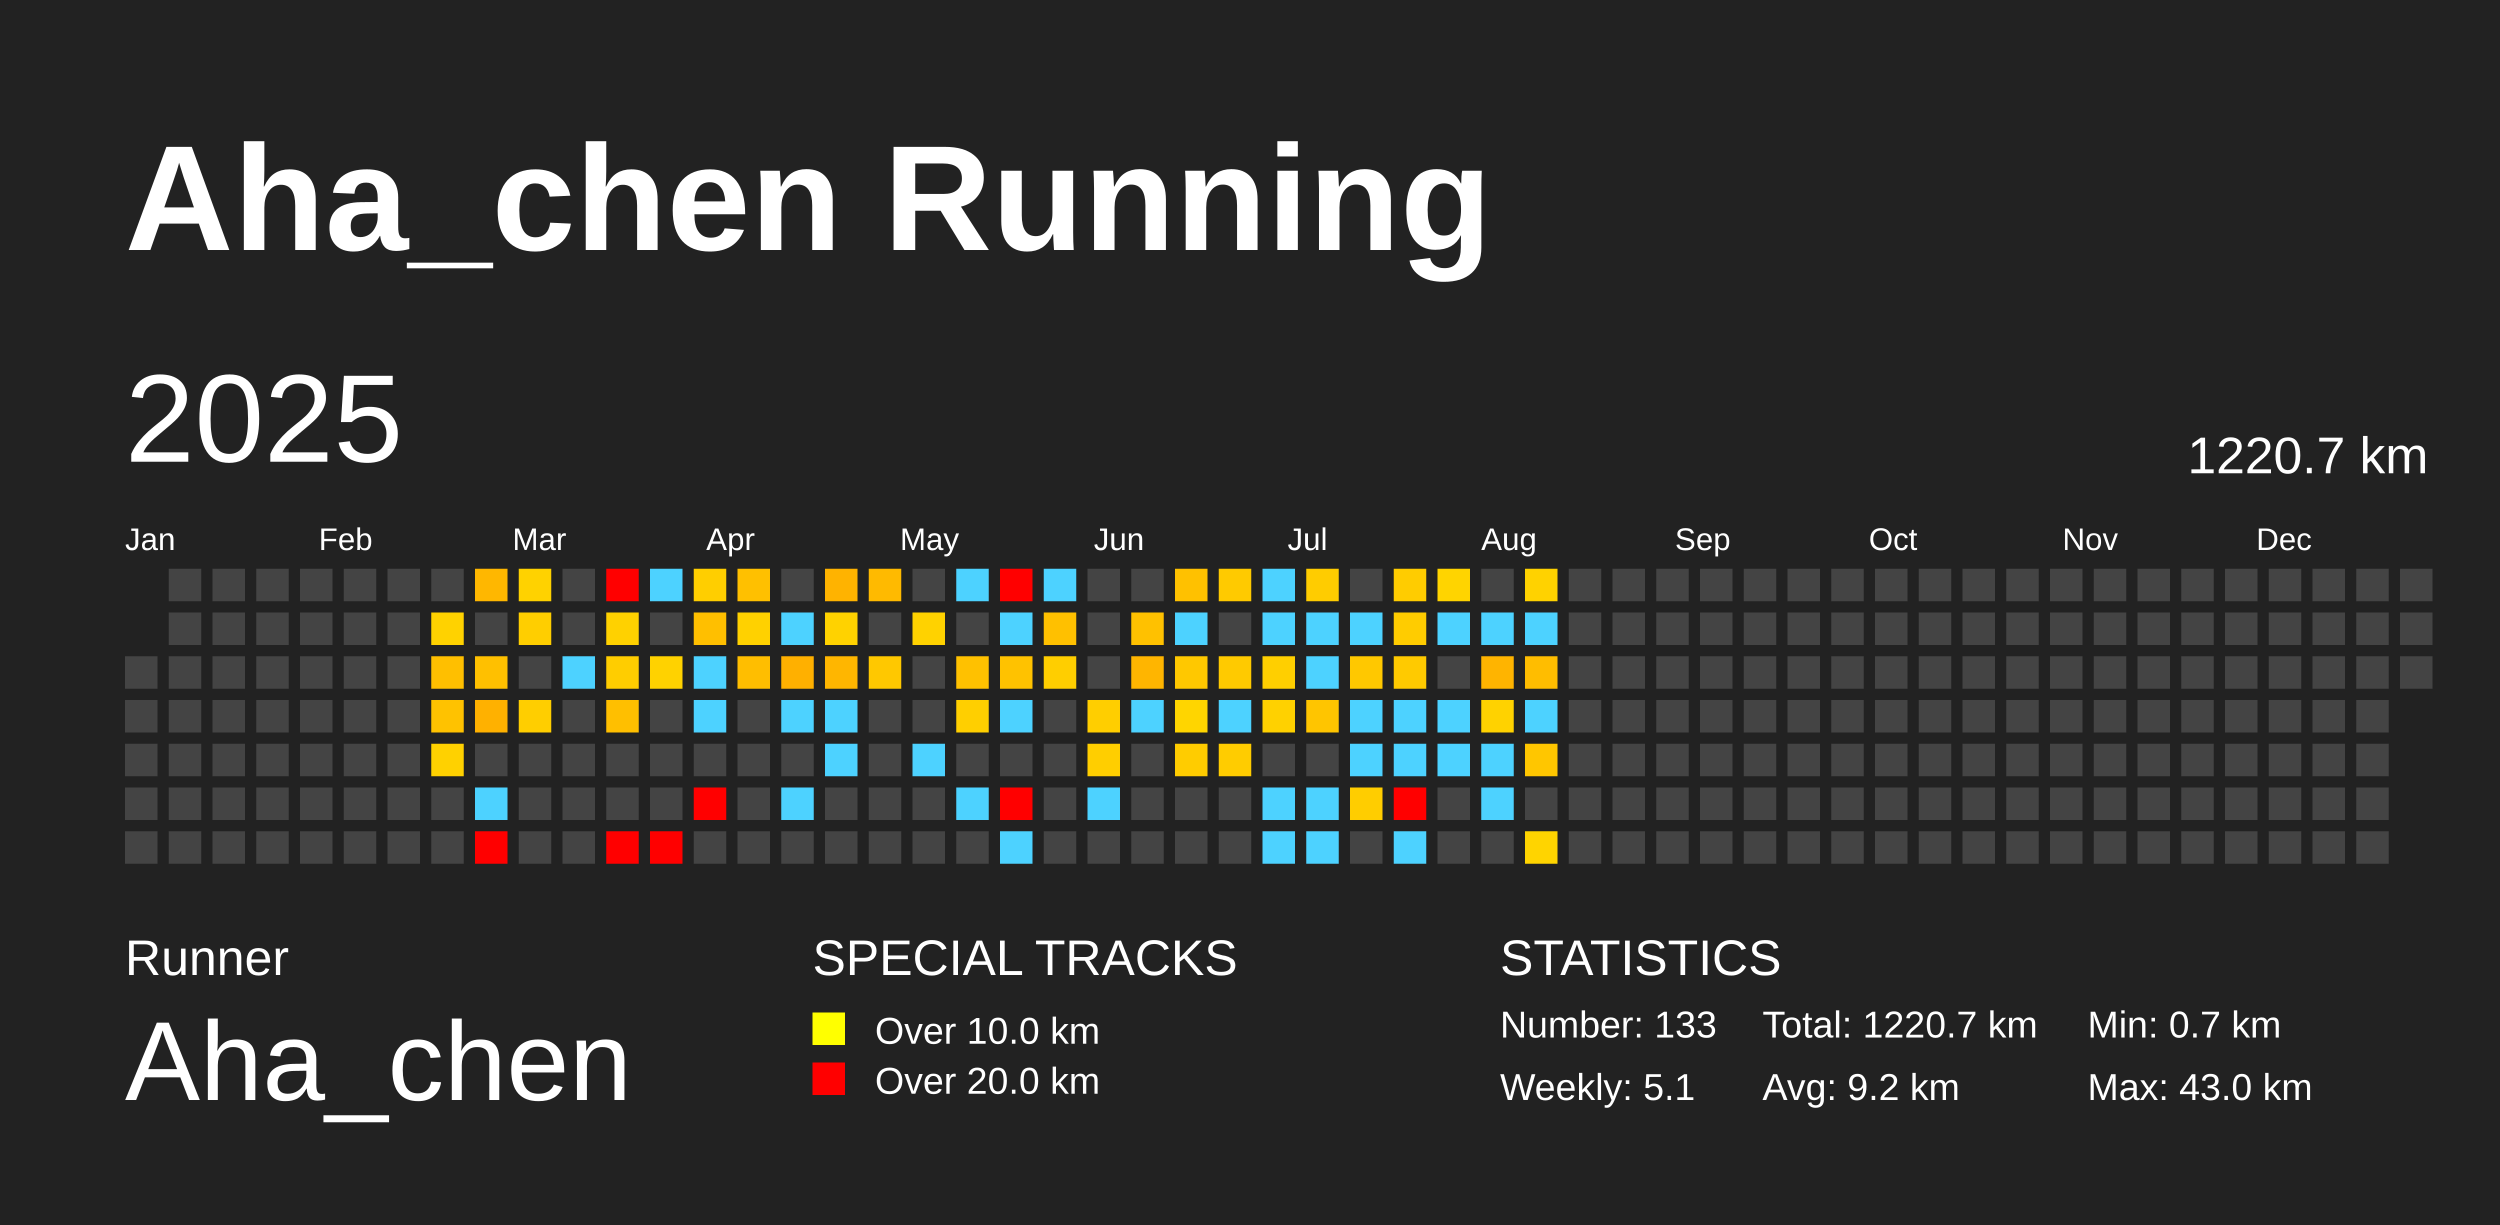
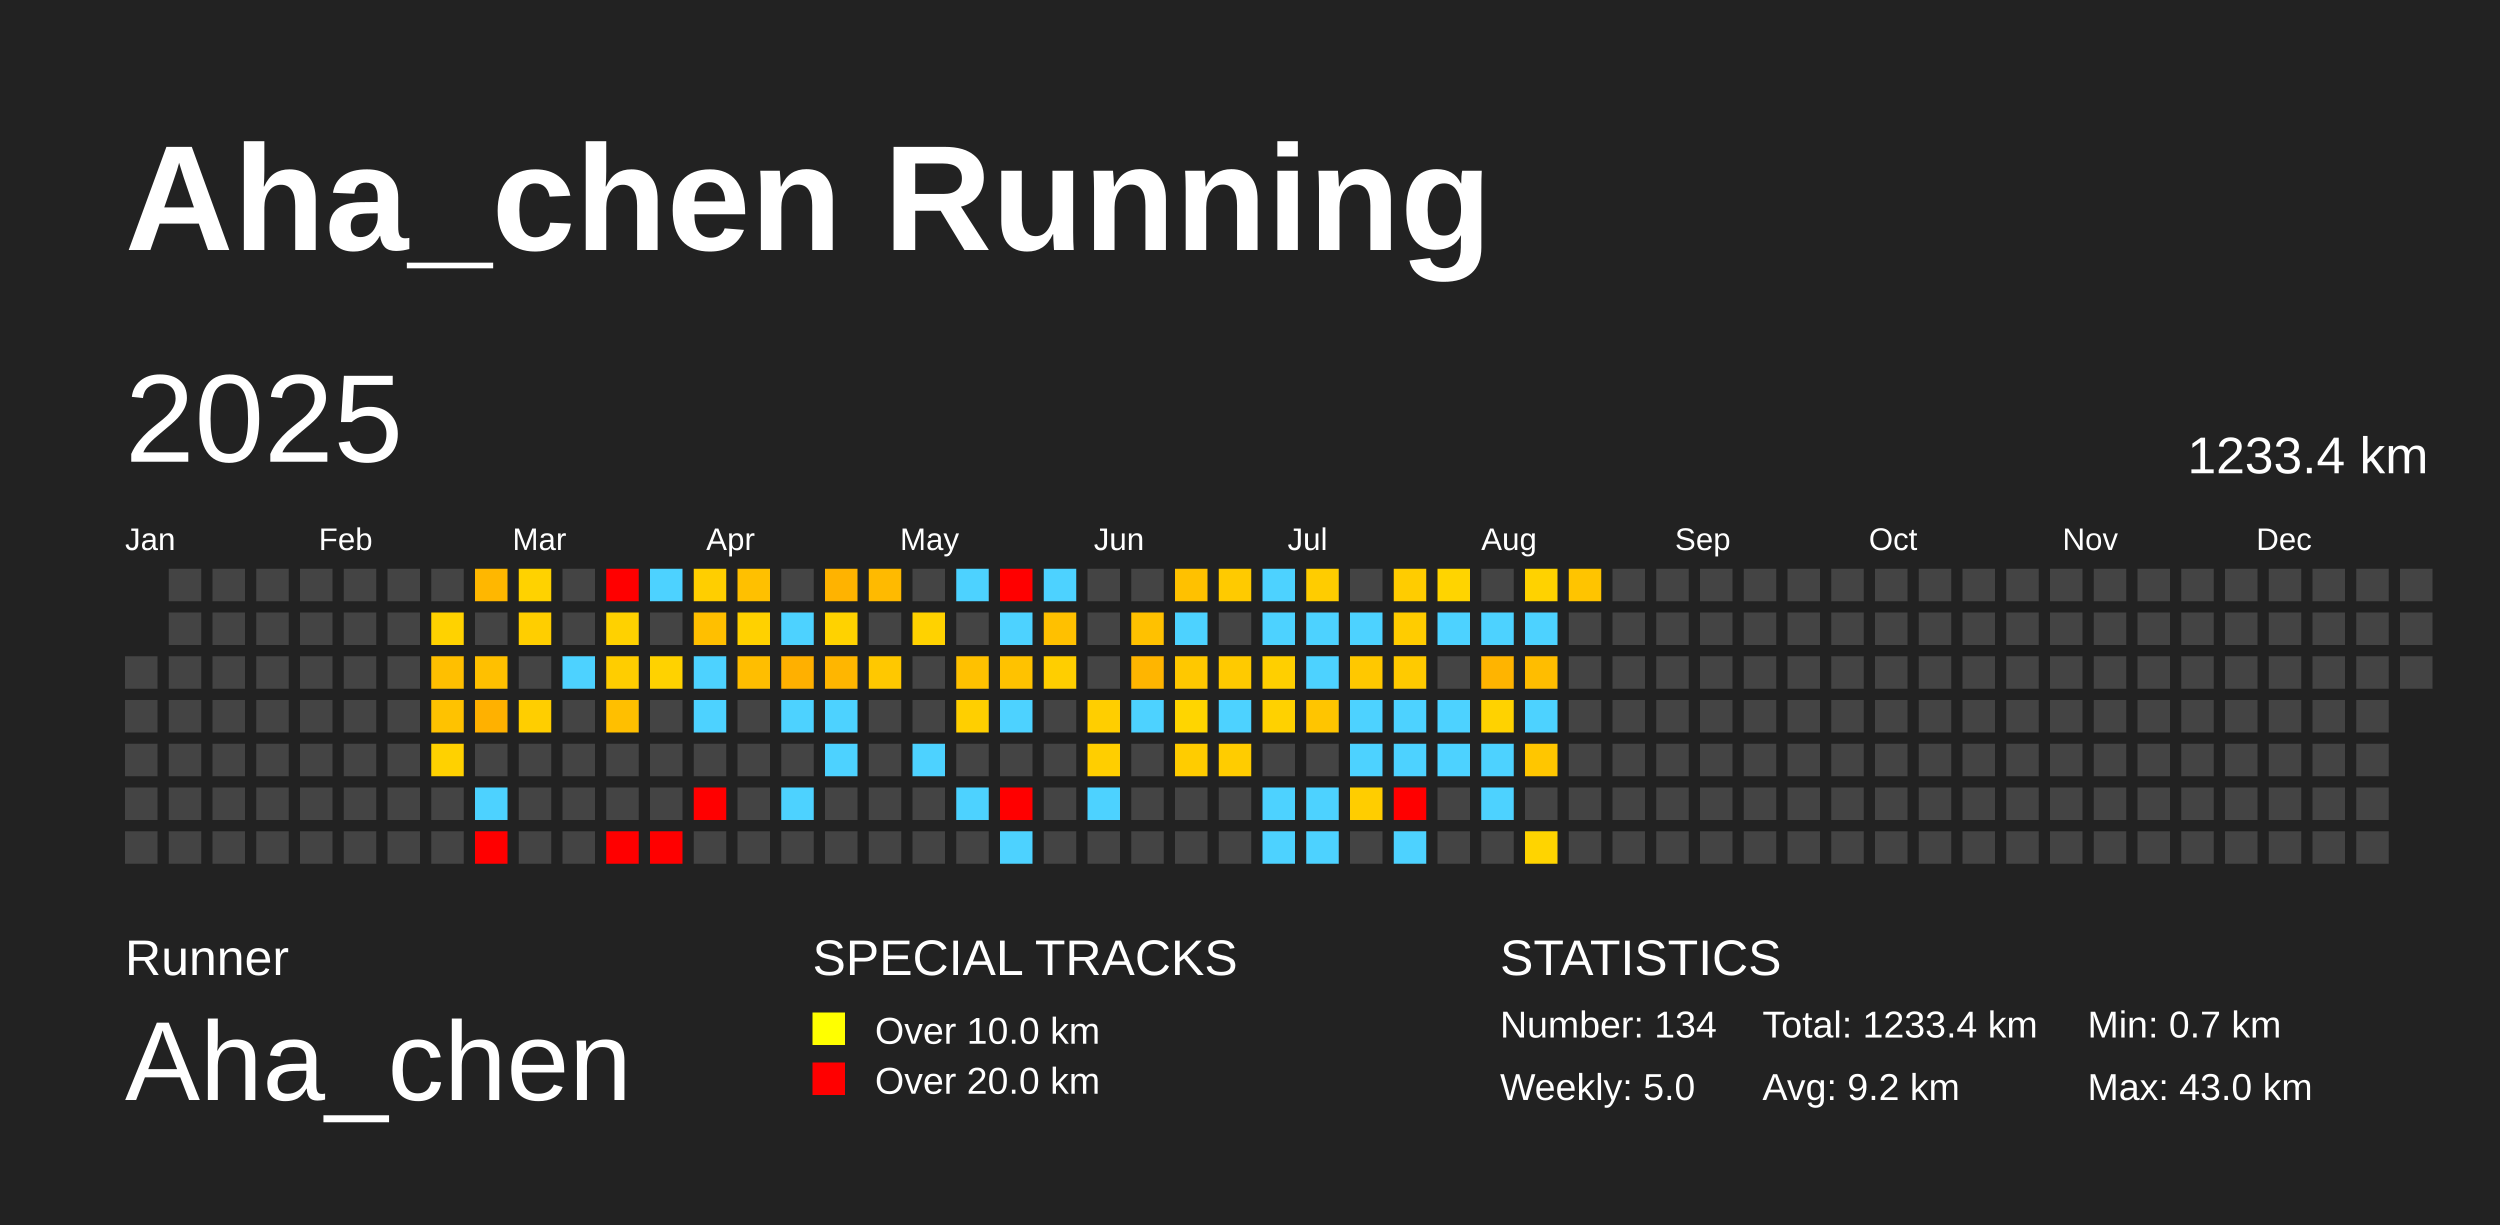
<svg xmlns="http://www.w3.org/2000/svg" baseProfile="full" height="98mm" version="1.1" viewBox="0,0,200,98" width="200mm">
  <defs />
  <rect fill="#222222" height="98" width="200" x="0" y="0" />
  <text fill="#FFFFFF" style="font-size:12px; font-family:Arial; font-weight:bold;" x="10" y="20">Aha_chen Running</text>
  <text fill="#FFFFFF" style="font-size:4px; font-family:Arial" x="10" y="78">Runner</text>
  <text fill="#FFFFFF" style="font-size:9px; font-family:Arial" x="10" y="88">Aha_chen</text>
  <text fill="#FFFFFF" style="font-size:4px; font-family:Arial" x="65" y="78">SPECIAL TRACKS</text>
  <rect fill="yellow" height="2.6" width="2.6" x="65" y="81" />
  <text fill="#FFFFFF" style="font-size:3px; font-family:Arial" x="70" y="83.5">Over 10.0 km</text>
  <rect fill="red" height="2.6" width="2.6" x="65" y="85" />
  <text fill="#FFFFFF" style="font-size:3px; font-family:Arial" x="70" y="87.5">Over 20.0 km</text>
  <text fill="#FFFFFF" style="font-size:4px; font-family:Arial" x="120" y="78">STATISTICS</text>
-   <text fill="#FFFFFF" style="font-size:3px; font-family:Arial" x="120" y="83">Number: 133</text>
-   <text fill="#FFFFFF" style="font-size:3px; font-family:Arial" x="120" y="88">Weekly: 5.1</text>
-   <text fill="#FFFFFF" style="font-size:3px; font-family:Arial" x="141" y="83">Total: 1220.7 km</text>
+   <text fill="#FFFFFF" style="font-size:3px; font-family:Arial" x="120" y="83">Number: 134</text>
+   <text fill="#FFFFFF" style="font-size:3px; font-family:Arial" x="120" y="88">Weekly: 5.0</text>
+   <text fill="#FFFFFF" style="font-size:3px; font-family:Arial" x="141" y="83">Total: 1233.4 km</text>
  <text fill="#FFFFFF" style="font-size:3px; font-family:Arial" x="141" y="88">Avg: 9.2 km</text>
  <text fill="#FFFFFF" style="font-size:3px; font-family:Arial" x="167" y="83">Min: 0.7 km</text>
  <text fill="#FFFFFF" style="font-size:3px; font-family:Arial" x="167" y="88">Max: 43.0 km</text>
  <text dominant-baseline="hanging" fill="#FFFFFF" style="font-size:10.0px; font-family:Arial;" x="10" y="30">2025</text>
-   <text dominant-baseline="hanging" fill="#FFFFFF" style="font-size:4.125px; font-family:Arial;" x="175" y="35">1220.7 km</text>
+   <text dominant-baseline="hanging" fill="#FFFFFF" style="font-size:4.125px; font-family:Arial;" x="175" y="35">1233.4 km</text>
  <text fill="#FFFFFF" style="font-size:2.5px; font-family:Arial" x="10.0" y="44">Jan</text>
  <text fill="#FFFFFF" style="font-size:2.5px; font-family:Arial" x="25.5" y="44">Feb</text>
  <text fill="#FFFFFF" style="font-size:2.5px; font-family:Arial" x="41.0" y="44">Mar</text>
  <text fill="#FFFFFF" style="font-size:2.5px; font-family:Arial" x="56.5" y="44">Apr</text>
  <text fill="#FFFFFF" style="font-size:2.5px; font-family:Arial" x="72.0" y="44">May</text>
  <text fill="#FFFFFF" style="font-size:2.5px; font-family:Arial" x="87.5" y="44">Jun</text>
  <text fill="#FFFFFF" style="font-size:2.5px; font-family:Arial" x="103.0" y="44">Jul</text>
  <text fill="#FFFFFF" style="font-size:2.5px; font-family:Arial" x="118.5" y="44">Aug</text>
  <text fill="#FFFFFF" style="font-size:2.5px; font-family:Arial" x="134.0" y="44">Sep</text>
  <text fill="#FFFFFF" style="font-size:2.5px; font-family:Arial" x="149.5" y="44">Oct</text>
  <text fill="#FFFFFF" style="font-size:2.5px; font-family:Arial" x="165.0" y="44">Nov</text>
  <text fill="#FFFFFF" style="font-size:2.5px; font-family:Arial" x="180.5" y="44">Dec</text>
  <rect fill="#444444" height="2.6" width="2.6" x="10.0" y="52.5" />
  <rect fill="#444444" height="2.6" width="2.6" x="10.0" y="56.0" />
  <rect fill="#444444" height="2.6" width="2.6" x="10.0" y="59.5" />
  <rect fill="#444444" height="2.6" width="2.6" x="10.0" y="63.0" />
  <rect fill="#444444" height="2.6" width="2.6" x="10.0" y="66.5" />
  <rect fill="#444444" height="2.6" width="2.6" x="13.5" y="45.5" />
  <rect fill="#444444" height="2.6" width="2.6" x="13.5" y="49.0" />
  <rect fill="#444444" height="2.6" width="2.6" x="13.5" y="52.5" />
  <rect fill="#444444" height="2.6" width="2.6" x="13.5" y="56.0" />
  <rect fill="#444444" height="2.6" width="2.6" x="13.5" y="59.5" />
  <rect fill="#444444" height="2.6" width="2.6" x="13.5" y="63.0" />
  <rect fill="#444444" height="2.6" width="2.6" x="13.5" y="66.5" />
  <rect fill="#444444" height="2.6" width="2.6" x="17.0" y="45.5" />
  <rect fill="#444444" height="2.6" width="2.6" x="17.0" y="49.0" />
  <rect fill="#444444" height="2.6" width="2.6" x="17.0" y="52.5" />
  <rect fill="#444444" height="2.6" width="2.6" x="17.0" y="56.0" />
  <rect fill="#444444" height="2.6" width="2.6" x="17.0" y="59.5" />
  <rect fill="#444444" height="2.6" width="2.6" x="17.0" y="63.0" />
  <rect fill="#444444" height="2.6" width="2.6" x="17.0" y="66.5" />
  <rect fill="#444444" height="2.6" width="2.6" x="20.5" y="45.5" />
  <rect fill="#444444" height="2.6" width="2.6" x="20.5" y="49.0" />
  <rect fill="#444444" height="2.6" width="2.6" x="20.5" y="52.5" />
  <rect fill="#444444" height="2.6" width="2.6" x="20.5" y="56.0" />
  <rect fill="#444444" height="2.6" width="2.6" x="20.5" y="59.5" />
  <rect fill="#444444" height="2.6" width="2.6" x="20.5" y="63.0" />
  <rect fill="#444444" height="2.6" width="2.6" x="20.5" y="66.5" />
  <rect fill="#444444" height="2.6" width="2.6" x="24.0" y="45.5" />
  <rect fill="#444444" height="2.6" width="2.6" x="24.0" y="49.0" />
  <rect fill="#444444" height="2.6" width="2.6" x="24.0" y="52.5" />
  <rect fill="#444444" height="2.6" width="2.6" x="24.0" y="56.0" />
  <rect fill="#444444" height="2.6" width="2.6" x="24.0" y="59.5" />
  <rect fill="#444444" height="2.6" width="2.6" x="24.0" y="63.0" />
  <rect fill="#444444" height="2.6" width="2.6" x="24.0" y="66.5" />
  <rect fill="#444444" height="2.6" width="2.6" x="27.5" y="45.5" />
  <rect fill="#444444" height="2.6" width="2.6" x="27.5" y="49.0" />
  <rect fill="#444444" height="2.6" width="2.6" x="27.5" y="52.5" />
  <rect fill="#444444" height="2.6" width="2.6" x="27.5" y="56.0" />
  <rect fill="#444444" height="2.6" width="2.6" x="27.5" y="59.5" />
  <rect fill="#444444" height="2.6" width="2.6" x="27.5" y="63.0" />
  <rect fill="#444444" height="2.6" width="2.6" x="27.5" y="66.5" />
  <rect fill="#444444" height="2.6" width="2.6" x="31.0" y="45.5" />
  <rect fill="#444444" height="2.6" width="2.6" x="31.0" y="49.0" />
  <rect fill="#444444" height="2.6" width="2.6" x="31.0" y="52.5" />
  <rect fill="#444444" height="2.6" width="2.6" x="31.0" y="56.0" />
  <rect fill="#444444" height="2.6" width="2.6" x="31.0" y="59.5" />
  <rect fill="#444444" height="2.6" width="2.6" x="31.0" y="63.0" />
  <rect fill="#444444" height="2.6" width="2.6" x="31.0" y="66.5" />
  <rect fill="#444444" height="2.6" width="2.6" x="34.5" y="45.5" />
  <rect fill="#ffd200" height="2.6" width="2.6" x="34.5" y="49.0" />
  <rect fill="#ffbf00" height="2.6" width="2.6" x="34.5" y="52.5" />
  <rect fill="#ffc200" height="2.6" width="2.6" x="34.5" y="56.0" />
  <rect fill="#ffd100" height="2.6" width="2.6" x="34.5" y="59.5" />
  <rect fill="#444444" height="2.6" width="2.6" x="34.5" y="63.0" />
  <rect fill="#444444" height="2.6" width="2.6" x="34.5" y="66.5" />
  <rect fill="#ffb700" height="2.6" width="2.6" x="38.0" y="45.5" />
  <rect fill="#444444" height="2.6" width="2.6" x="38.0" y="49.0" />
  <rect fill="#ffc000" height="2.6" width="2.6" x="38.0" y="52.5" />
  <rect fill="#ffb100" height="2.6" width="2.6" x="38.0" y="56.0" />
  <rect fill="#444444" height="2.6" width="2.6" x="38.0" y="59.5" />
  <rect fill="#4dd2ff" height="2.6" width="2.6" x="38.0" y="63.0" />
  <rect fill="red" height="2.6" width="2.6" x="38.0" y="66.5" />
  <rect fill="#ffd200" height="2.6" width="2.6" x="41.5" y="45.5" />
  <rect fill="#ffce00" height="2.6" width="2.6" x="41.5" y="49.0" />
  <rect fill="#444444" height="2.6" width="2.6" x="41.5" y="52.5" />
  <rect fill="#ffce00" height="2.6" width="2.6" x="41.5" y="56.0" />
  <rect fill="#444444" height="2.6" width="2.6" x="41.5" y="59.5" />
  <rect fill="#444444" height="2.6" width="2.6" x="41.5" y="63.0" />
  <rect fill="#444444" height="2.6" width="2.6" x="41.5" y="66.5" />
  <rect fill="#444444" height="2.6" width="2.6" x="45.0" y="45.5" />
  <rect fill="#444444" height="2.6" width="2.6" x="45.0" y="49.0" />
  <rect fill="#4dd2ff" height="2.6" width="2.6" x="45.0" y="52.5" />
  <rect fill="#444444" height="2.6" width="2.6" x="45.0" y="56.0" />
  <rect fill="#444444" height="2.6" width="2.6" x="45.0" y="59.5" />
  <rect fill="#444444" height="2.6" width="2.6" x="45.0" y="63.0" />
  <rect fill="#444444" height="2.6" width="2.6" x="45.0" y="66.5" />
  <rect fill="red" height="2.6" width="2.6" x="48.5" y="45.5" />
  <rect fill="#ffd100" height="2.6" width="2.6" x="48.5" y="49.0" />
  <rect fill="#ffcd00" height="2.6" width="2.6" x="48.5" y="52.5" />
  <rect fill="#ffbf00" height="2.6" width="2.6" x="48.5" y="56.0" />
  <rect fill="#444444" height="2.6" width="2.6" x="48.5" y="59.5" />
  <rect fill="#444444" height="2.6" width="2.6" x="48.5" y="63.0" />
  <rect fill="red" height="2.6" width="2.6" x="48.5" y="66.5" />
  <rect fill="#4dd2ff" height="2.6" width="2.6" x="52.0" y="45.5" />
  <rect fill="#444444" height="2.6" width="2.6" x="52.0" y="49.0" />
  <rect fill="#ffd200" height="2.6" width="2.6" x="52.0" y="52.5" />
  <rect fill="#444444" height="2.6" width="2.6" x="52.0" y="56.0" />
  <rect fill="#444444" height="2.6" width="2.6" x="52.0" y="59.5" />
  <rect fill="#444444" height="2.6" width="2.6" x="52.0" y="63.0" />
  <rect fill="red" height="2.6" width="2.6" x="52.0" y="66.5" />
  <rect fill="#ffce00" height="2.6" width="2.6" x="55.5" y="45.5" />
  <rect fill="#ffbf00" height="2.6" width="2.6" x="55.5" y="49.0" />
  <rect fill="#4dd2ff" height="2.6" width="2.6" x="55.5" y="52.5" />
  <rect fill="#4dd2ff" height="2.6" width="2.6" x="55.5" y="56.0" />
  <rect fill="#444444" height="2.6" width="2.6" x="55.5" y="59.5" />
  <rect fill="red" height="2.6" width="2.6" x="55.5" y="63.0" />
  <rect fill="#444444" height="2.6" width="2.6" x="55.5" y="66.5" />
  <rect fill="#ffc000" height="2.6" width="2.6" x="59.0" y="45.5" />
  <rect fill="#ffd100" height="2.6" width="2.6" x="59.0" y="49.0" />
  <rect fill="#ffbe00" height="2.6" width="2.6" x="59.0" y="52.5" />
  <rect fill="#444444" height="2.6" width="2.6" x="59.0" y="56.0" />
  <rect fill="#444444" height="2.6" width="2.6" x="59.0" y="59.5" />
  <rect fill="#444444" height="2.6" width="2.6" x="59.0" y="63.0" />
  <rect fill="#444444" height="2.6" width="2.6" x="59.0" y="66.5" />
  <rect fill="#444444" height="2.6" width="2.6" x="62.5" y="45.5" />
  <rect fill="#4dd2ff" height="2.6" width="2.6" x="62.5" y="49.0" />
  <rect fill="#ffb000" height="2.6" width="2.6" x="62.5" y="52.5" />
  <rect fill="#4dd2ff" height="2.6" width="2.6" x="62.5" y="56.0" />
  <rect fill="#444444" height="2.6" width="2.6" x="62.5" y="59.5" />
  <rect fill="#4dd2ff" height="2.6" width="2.6" x="62.5" y="63.0" />
  <rect fill="#444444" height="2.6" width="2.6" x="62.5" y="66.5" />
  <rect fill="#ffb300" height="2.6" width="2.6" x="66.0" y="45.5" />
  <rect fill="#ffd200" height="2.6" width="2.6" x="66.0" y="49.0" />
  <rect fill="#ffb600" height="2.6" width="2.6" x="66.0" y="52.5" />
  <rect fill="#4dd2ff" height="2.6" width="2.6" x="66.0" y="56.0" />
  <rect fill="#4dd2ff" height="2.6" width="2.6" x="66.0" y="59.5" />
  <rect fill="#444444" height="2.6" width="2.6" x="66.0" y="63.0" />
  <rect fill="#444444" height="2.6" width="2.6" x="66.0" y="66.5" />
  <rect fill="#ffba00" height="2.6" width="2.6" x="69.5" y="45.5" />
  <rect fill="#444444" height="2.6" width="2.6" x="69.5" y="49.0" />
  <rect fill="#ffc800" height="2.6" width="2.6" x="69.5" y="52.5" />
  <rect fill="#444444" height="2.6" width="2.6" x="69.5" y="56.0" />
  <rect fill="#444444" height="2.6" width="2.6" x="69.5" y="59.5" />
  <rect fill="#444444" height="2.6" width="2.6" x="69.5" y="63.0" />
  <rect fill="#444444" height="2.6" width="2.6" x="69.5" y="66.5" />
  <rect fill="#444444" height="2.6" width="2.6" x="73.0" y="45.5" />
  <rect fill="#ffd200" height="2.6" width="2.6" x="73.0" y="49.0" />
  <rect fill="#444444" height="2.6" width="2.6" x="73.0" y="52.5" />
  <rect fill="#444444" height="2.6" width="2.6" x="73.0" y="56.0" />
  <rect fill="#4dd2ff" height="2.6" width="2.6" x="73.0" y="59.5" />
  <rect fill="#444444" height="2.6" width="2.6" x="73.0" y="63.0" />
  <rect fill="#444444" height="2.6" width="2.6" x="73.0" y="66.5" />
  <rect fill="#4dd2ff" height="2.6" width="2.6" x="76.5" y="45.5" />
  <rect fill="#444444" height="2.6" width="2.6" x="76.5" y="49.0" />
  <rect fill="#ffc100" height="2.6" width="2.6" x="76.5" y="52.5" />
  <rect fill="#ffcf00" height="2.6" width="2.6" x="76.5" y="56.0" />
  <rect fill="#444444" height="2.6" width="2.6" x="76.5" y="59.5" />
  <rect fill="#4dd2ff" height="2.6" width="2.6" x="76.5" y="63.0" />
  <rect fill="#444444" height="2.6" width="2.6" x="76.5" y="66.5" />
  <rect fill="red" height="2.6" width="2.6" x="80.0" y="45.5" />
  <rect fill="#4dd2ff" height="2.6" width="2.6" x="80.0" y="49.0" />
  <rect fill="#ffc200" height="2.6" width="2.6" x="80.0" y="52.5" />
  <rect fill="#4dd2ff" height="2.6" width="2.6" x="80.0" y="56.0" />
  <rect fill="#444444" height="2.6" width="2.6" x="80.0" y="59.5" />
  <rect fill="red" height="2.6" width="2.6" x="80.0" y="63.0" />
  <rect fill="#4dd2ff" height="2.6" width="2.6" x="80.0" y="66.5" />
  <rect fill="#4dd2ff" height="2.6" width="2.6" x="83.5" y="45.5" />
  <rect fill="#ffc000" height="2.6" width="2.6" x="83.5" y="49.0" />
  <rect fill="#ffce00" height="2.6" width="2.6" x="83.5" y="52.5" />
  <rect fill="#444444" height="2.6" width="2.6" x="83.5" y="56.0" />
  <rect fill="#444444" height="2.6" width="2.6" x="83.5" y="59.5" />
  <rect fill="#444444" height="2.6" width="2.6" x="83.5" y="63.0" />
  <rect fill="#444444" height="2.6" width="2.6" x="83.5" y="66.5" />
  <rect fill="#444444" height="2.6" width="2.6" x="87.0" y="45.5" />
  <rect fill="#444444" height="2.6" width="2.6" x="87.0" y="49.0" />
  <rect fill="#444444" height="2.6" width="2.6" x="87.0" y="52.5" />
  <rect fill="#ffce00" height="2.6" width="2.6" x="87.0" y="56.0" />
  <rect fill="#ffce00" height="2.6" width="2.6" x="87.0" y="59.5" />
  <rect fill="#4dd2ff" height="2.6" width="2.6" x="87.0" y="63.0" />
  <rect fill="#444444" height="2.6" width="2.6" x="87.0" y="66.5" />
  <rect fill="#444444" height="2.6" width="2.6" x="90.5" y="45.5" />
  <rect fill="#ffc100" height="2.6" width="2.6" x="90.5" y="49.0" />
  <rect fill="#ffb500" height="2.6" width="2.6" x="90.5" y="52.5" />
  <rect fill="#4dd2ff" height="2.6" width="2.6" x="90.5" y="56.0" />
  <rect fill="#444444" height="2.6" width="2.6" x="90.5" y="59.5" />
  <rect fill="#444444" height="2.6" width="2.6" x="90.5" y="63.0" />
  <rect fill="#444444" height="2.6" width="2.6" x="90.5" y="66.5" />
  <rect fill="#ffc100" height="2.6" width="2.6" x="94.0" y="45.5" />
  <rect fill="#4dd2ff" height="2.6" width="2.6" x="94.0" y="49.0" />
  <rect fill="#ffc800" height="2.6" width="2.6" x="94.0" y="52.5" />
  <rect fill="#ffd500" height="2.6" width="2.6" x="94.0" y="56.0" />
  <rect fill="#ffcc00" height="2.6" width="2.6" x="94.0" y="59.5" />
  <rect fill="#444444" height="2.6" width="2.6" x="94.0" y="63.0" />
  <rect fill="#444444" height="2.6" width="2.6" x="94.0" y="66.5" />
  <rect fill="#ffca00" height="2.6" width="2.6" x="97.5" y="45.5" />
  <rect fill="#444444" height="2.6" width="2.6" x="97.5" y="49.0" />
  <rect fill="#ffca00" height="2.6" width="2.6" x="97.5" y="52.5" />
  <rect fill="#4dd2ff" height="2.6" width="2.6" x="97.5" y="56.0" />
  <rect fill="#ffcc00" height="2.6" width="2.6" x="97.5" y="59.5" />
  <rect fill="#444444" height="2.6" width="2.6" x="97.5" y="63.0" />
  <rect fill="#444444" height="2.6" width="2.6" x="97.5" y="66.5" />
  <rect fill="#4dd2ff" height="2.6" width="2.6" x="101.0" y="45.5" />
  <rect fill="#4dd2ff" height="2.6" width="2.6" x="101.0" y="49.0" />
  <rect fill="#ffcf00" height="2.6" width="2.6" x="101.0" y="52.5" />
  <rect fill="#ffd100" height="2.6" width="2.6" x="101.0" y="56.0" />
  <rect fill="#444444" height="2.6" width="2.6" x="101.0" y="59.5" />
  <rect fill="#4dd2ff" height="2.6" width="2.6" x="101.0" y="63.0" />
  <rect fill="#4dd2ff" height="2.6" width="2.6" x="101.0" y="66.5" />
  <rect fill="#ffcc00" height="2.6" width="2.6" x="104.5" y="45.5" />
  <rect fill="#4dd2ff" height="2.6" width="2.6" x="104.5" y="49.0" />
  <rect fill="#4dd2ff" height="2.6" width="2.6" x="104.5" y="52.5" />
  <rect fill="#ffc500" height="2.6" width="2.6" x="104.5" y="56.0" />
  <rect fill="#444444" height="2.6" width="2.6" x="104.5" y="59.5" />
  <rect fill="#4dd2ff" height="2.6" width="2.6" x="104.5" y="63.0" />
  <rect fill="#4dd2ff" height="2.6" width="2.6" x="104.5" y="66.5" />
  <rect fill="#444444" height="2.6" width="2.6" x="108.0" y="45.5" />
  <rect fill="#4dd2ff" height="2.6" width="2.6" x="108.0" y="49.0" />
  <rect fill="#ffc800" height="2.6" width="2.6" x="108.0" y="52.5" />
  <rect fill="#4dd2ff" height="2.6" width="2.6" x="108.0" y="56.0" />
  <rect fill="#4dd2ff" height="2.6" width="2.6" x="108.0" y="59.5" />
  <rect fill="#ffcd00" height="2.6" width="2.6" x="108.0" y="63.0" />
  <rect fill="#444444" height="2.6" width="2.6" x="108.0" y="66.5" />
  <rect fill="#ffcc00" height="2.6" width="2.6" x="111.5" y="45.5" />
  <rect fill="#ffcc00" height="2.6" width="2.6" x="111.5" y="49.0" />
  <rect fill="#ffca00" height="2.6" width="2.6" x="111.5" y="52.5" />
  <rect fill="#4dd2ff" height="2.6" width="2.6" x="111.5" y="56.0" />
  <rect fill="#4dd2ff" height="2.6" width="2.6" x="111.5" y="59.5" />
  <rect fill="red" height="2.6" width="2.6" x="111.5" y="63.0" />
  <rect fill="#4dd2ff" height="2.6" width="2.6" x="111.5" y="66.5" />
  <rect fill="#ffd400" height="2.6" width="2.6" x="115.0" y="45.5" />
  <rect fill="#4dd2ff" height="2.6" width="2.6" x="115.0" y="49.0" />
  <rect fill="#444444" height="2.6" width="2.6" x="115.0" y="52.5" />
  <rect fill="#4dd2ff" height="2.6" width="2.6" x="115.0" y="56.0" />
  <rect fill="#4dd2ff" height="2.6" width="2.6" x="115.0" y="59.5" />
  <rect fill="#444444" height="2.6" width="2.6" x="115.0" y="63.0" />
  <rect fill="#444444" height="2.6" width="2.6" x="115.0" y="66.5" />
  <rect fill="#444444" height="2.6" width="2.6" x="118.5" y="45.5" />
  <rect fill="#4dd2ff" height="2.6" width="2.6" x="118.5" y="49.0" />
  <rect fill="#ffb400" height="2.6" width="2.6" x="118.5" y="52.5" />
  <rect fill="#ffd200" height="2.6" width="2.6" x="118.5" y="56.0" />
  <rect fill="#4dd2ff" height="2.6" width="2.6" x="118.5" y="59.5" />
  <rect fill="#4dd2ff" height="2.6" width="2.6" x="118.5" y="63.0" />
  <rect fill="#444444" height="2.6" width="2.6" x="118.5" y="66.5" />
  <rect fill="#ffd200" height="2.6" width="2.6" x="122.0" y="45.5" />
  <rect fill="#4dd2ff" height="2.6" width="2.6" x="122.0" y="49.0" />
  <rect fill="#ffbd00" height="2.6" width="2.6" x="122.0" y="52.5" />
  <rect fill="#4dd2ff" height="2.6" width="2.6" x="122.0" y="56.0" />
  <rect fill="#ffc600" height="2.6" width="2.6" x="122.0" y="59.5" />
  <rect fill="#444444" height="2.6" width="2.6" x="122.0" y="63.0" />
  <rect fill="#ffd400" height="2.6" width="2.6" x="122.0" y="66.5" />
-   <rect fill="#444444" height="2.6" width="2.6" x="125.5" y="45.5" />
+   <rect fill="#ffc400" height="2.6" width="2.6" x="125.5" y="45.5" />
  <rect fill="#444444" height="2.6" width="2.6" x="125.5" y="49.0" />
  <rect fill="#444444" height="2.6" width="2.6" x="125.5" y="52.5" />
  <rect fill="#444444" height="2.6" width="2.6" x="125.5" y="56.0" />
  <rect fill="#444444" height="2.6" width="2.6" x="125.5" y="59.5" />
  <rect fill="#444444" height="2.6" width="2.6" x="125.5" y="63.0" />
  <rect fill="#444444" height="2.6" width="2.6" x="125.5" y="66.5" />
  <rect fill="#444444" height="2.6" width="2.6" x="129.0" y="45.5" />
  <rect fill="#444444" height="2.6" width="2.6" x="129.0" y="49.0" />
  <rect fill="#444444" height="2.6" width="2.6" x="129.0" y="52.5" />
  <rect fill="#444444" height="2.6" width="2.6" x="129.0" y="56.0" />
  <rect fill="#444444" height="2.6" width="2.6" x="129.0" y="59.5" />
  <rect fill="#444444" height="2.6" width="2.6" x="129.0" y="63.0" />
  <rect fill="#444444" height="2.6" width="2.6" x="129.0" y="66.5" />
  <rect fill="#444444" height="2.6" width="2.6" x="132.5" y="45.5" />
  <rect fill="#444444" height="2.6" width="2.6" x="132.5" y="49.0" />
  <rect fill="#444444" height="2.6" width="2.6" x="132.5" y="52.5" />
  <rect fill="#444444" height="2.6" width="2.6" x="132.5" y="56.0" />
  <rect fill="#444444" height="2.6" width="2.6" x="132.5" y="59.5" />
  <rect fill="#444444" height="2.6" width="2.6" x="132.5" y="63.0" />
  <rect fill="#444444" height="2.6" width="2.6" x="132.5" y="66.5" />
  <rect fill="#444444" height="2.6" width="2.6" x="136.0" y="45.5" />
  <rect fill="#444444" height="2.6" width="2.6" x="136.0" y="49.0" />
  <rect fill="#444444" height="2.6" width="2.6" x="136.0" y="52.5" />
  <rect fill="#444444" height="2.6" width="2.6" x="136.0" y="56.0" />
  <rect fill="#444444" height="2.6" width="2.6" x="136.0" y="59.5" />
  <rect fill="#444444" height="2.6" width="2.6" x="136.0" y="63.0" />
  <rect fill="#444444" height="2.6" width="2.6" x="136.0" y="66.5" />
  <rect fill="#444444" height="2.6" width="2.6" x="139.5" y="45.5" />
  <rect fill="#444444" height="2.6" width="2.6" x="139.5" y="49.0" />
  <rect fill="#444444" height="2.6" width="2.6" x="139.5" y="52.5" />
  <rect fill="#444444" height="2.6" width="2.6" x="139.5" y="56.0" />
  <rect fill="#444444" height="2.6" width="2.6" x="139.5" y="59.5" />
  <rect fill="#444444" height="2.6" width="2.6" x="139.5" y="63.0" />
  <rect fill="#444444" height="2.6" width="2.6" x="139.5" y="66.5" />
  <rect fill="#444444" height="2.6" width="2.6" x="143.0" y="45.5" />
  <rect fill="#444444" height="2.6" width="2.6" x="143.0" y="49.0" />
  <rect fill="#444444" height="2.6" width="2.6" x="143.0" y="52.5" />
  <rect fill="#444444" height="2.6" width="2.6" x="143.0" y="56.0" />
  <rect fill="#444444" height="2.6" width="2.6" x="143.0" y="59.5" />
  <rect fill="#444444" height="2.6" width="2.6" x="143.0" y="63.0" />
  <rect fill="#444444" height="2.6" width="2.6" x="143.0" y="66.5" />
  <rect fill="#444444" height="2.6" width="2.6" x="146.5" y="45.5" />
  <rect fill="#444444" height="2.6" width="2.6" x="146.5" y="49.0" />
  <rect fill="#444444" height="2.6" width="2.6" x="146.5" y="52.5" />
  <rect fill="#444444" height="2.6" width="2.6" x="146.5" y="56.0" />
  <rect fill="#444444" height="2.6" width="2.6" x="146.5" y="59.5" />
  <rect fill="#444444" height="2.6" width="2.6" x="146.5" y="63.0" />
  <rect fill="#444444" height="2.6" width="2.6" x="146.5" y="66.5" />
  <rect fill="#444444" height="2.6" width="2.6" x="150.0" y="45.5" />
  <rect fill="#444444" height="2.6" width="2.6" x="150.0" y="49.0" />
  <rect fill="#444444" height="2.6" width="2.6" x="150.0" y="52.5" />
  <rect fill="#444444" height="2.6" width="2.6" x="150.0" y="56.0" />
  <rect fill="#444444" height="2.6" width="2.6" x="150.0" y="59.5" />
  <rect fill="#444444" height="2.6" width="2.6" x="150.0" y="63.0" />
  <rect fill="#444444" height="2.6" width="2.6" x="150.0" y="66.5" />
  <rect fill="#444444" height="2.6" width="2.6" x="153.5" y="45.5" />
  <rect fill="#444444" height="2.6" width="2.6" x="153.5" y="49.0" />
  <rect fill="#444444" height="2.6" width="2.6" x="153.5" y="52.5" />
  <rect fill="#444444" height="2.6" width="2.6" x="153.5" y="56.0" />
  <rect fill="#444444" height="2.6" width="2.6" x="153.5" y="59.5" />
  <rect fill="#444444" height="2.6" width="2.6" x="153.5" y="63.0" />
  <rect fill="#444444" height="2.6" width="2.6" x="153.5" y="66.5" />
  <rect fill="#444444" height="2.6" width="2.6" x="157.0" y="45.5" />
  <rect fill="#444444" height="2.6" width="2.6" x="157.0" y="49.0" />
  <rect fill="#444444" height="2.6" width="2.6" x="157.0" y="52.5" />
  <rect fill="#444444" height="2.6" width="2.6" x="157.0" y="56.0" />
  <rect fill="#444444" height="2.6" width="2.6" x="157.0" y="59.5" />
  <rect fill="#444444" height="2.6" width="2.6" x="157.0" y="63.0" />
  <rect fill="#444444" height="2.6" width="2.6" x="157.0" y="66.5" />
  <rect fill="#444444" height="2.6" width="2.6" x="160.5" y="45.5" />
  <rect fill="#444444" height="2.6" width="2.6" x="160.5" y="49.0" />
  <rect fill="#444444" height="2.6" width="2.6" x="160.5" y="52.5" />
  <rect fill="#444444" height="2.6" width="2.6" x="160.5" y="56.0" />
  <rect fill="#444444" height="2.6" width="2.6" x="160.5" y="59.5" />
  <rect fill="#444444" height="2.6" width="2.6" x="160.5" y="63.0" />
  <rect fill="#444444" height="2.6" width="2.6" x="160.5" y="66.5" />
  <rect fill="#444444" height="2.6" width="2.6" x="164.0" y="45.5" />
  <rect fill="#444444" height="2.6" width="2.6" x="164.0" y="49.0" />
  <rect fill="#444444" height="2.6" width="2.6" x="164.0" y="52.5" />
  <rect fill="#444444" height="2.6" width="2.6" x="164.0" y="56.0" />
  <rect fill="#444444" height="2.6" width="2.6" x="164.0" y="59.5" />
  <rect fill="#444444" height="2.6" width="2.6" x="164.0" y="63.0" />
  <rect fill="#444444" height="2.6" width="2.6" x="164.0" y="66.5" />
  <rect fill="#444444" height="2.6" width="2.6" x="167.5" y="45.5" />
  <rect fill="#444444" height="2.6" width="2.6" x="167.5" y="49.0" />
  <rect fill="#444444" height="2.6" width="2.6" x="167.5" y="52.5" />
  <rect fill="#444444" height="2.6" width="2.6" x="167.5" y="56.0" />
  <rect fill="#444444" height="2.6" width="2.6" x="167.5" y="59.5" />
  <rect fill="#444444" height="2.6" width="2.6" x="167.5" y="63.0" />
  <rect fill="#444444" height="2.6" width="2.6" x="167.5" y="66.5" />
  <rect fill="#444444" height="2.6" width="2.6" x="171.0" y="45.5" />
  <rect fill="#444444" height="2.6" width="2.6" x="171.0" y="49.0" />
  <rect fill="#444444" height="2.6" width="2.6" x="171.0" y="52.5" />
  <rect fill="#444444" height="2.6" width="2.6" x="171.0" y="56.0" />
  <rect fill="#444444" height="2.6" width="2.6" x="171.0" y="59.5" />
  <rect fill="#444444" height="2.6" width="2.6" x="171.0" y="63.0" />
  <rect fill="#444444" height="2.6" width="2.6" x="171.0" y="66.5" />
  <rect fill="#444444" height="2.6" width="2.6" x="174.5" y="45.5" />
  <rect fill="#444444" height="2.6" width="2.6" x="174.5" y="49.0" />
  <rect fill="#444444" height="2.6" width="2.6" x="174.5" y="52.5" />
  <rect fill="#444444" height="2.6" width="2.6" x="174.5" y="56.0" />
  <rect fill="#444444" height="2.6" width="2.6" x="174.5" y="59.5" />
  <rect fill="#444444" height="2.6" width="2.6" x="174.5" y="63.0" />
  <rect fill="#444444" height="2.6" width="2.6" x="174.5" y="66.5" />
  <rect fill="#444444" height="2.6" width="2.6" x="178.0" y="45.5" />
  <rect fill="#444444" height="2.6" width="2.6" x="178.0" y="49.0" />
  <rect fill="#444444" height="2.6" width="2.6" x="178.0" y="52.5" />
  <rect fill="#444444" height="2.6" width="2.6" x="178.0" y="56.0" />
  <rect fill="#444444" height="2.6" width="2.6" x="178.0" y="59.5" />
  <rect fill="#444444" height="2.6" width="2.6" x="178.0" y="63.0" />
  <rect fill="#444444" height="2.6" width="2.6" x="178.0" y="66.5" />
  <rect fill="#444444" height="2.6" width="2.6" x="181.5" y="45.5" />
  <rect fill="#444444" height="2.6" width="2.6" x="181.5" y="49.0" />
  <rect fill="#444444" height="2.6" width="2.6" x="181.5" y="52.5" />
  <rect fill="#444444" height="2.6" width="2.6" x="181.5" y="56.0" />
  <rect fill="#444444" height="2.6" width="2.6" x="181.5" y="59.5" />
  <rect fill="#444444" height="2.6" width="2.6" x="181.5" y="63.0" />
  <rect fill="#444444" height="2.6" width="2.6" x="181.5" y="66.5" />
  <rect fill="#444444" height="2.6" width="2.6" x="185.0" y="45.5" />
  <rect fill="#444444" height="2.6" width="2.6" x="185.0" y="49.0" />
  <rect fill="#444444" height="2.6" width="2.6" x="185.0" y="52.5" />
  <rect fill="#444444" height="2.6" width="2.6" x="185.0" y="56.0" />
  <rect fill="#444444" height="2.6" width="2.6" x="185.0" y="59.5" />
  <rect fill="#444444" height="2.6" width="2.6" x="185.0" y="63.0" />
  <rect fill="#444444" height="2.6" width="2.6" x="185.0" y="66.5" />
  <rect fill="#444444" height="2.6" width="2.6" x="188.5" y="45.5" />
  <rect fill="#444444" height="2.6" width="2.6" x="188.5" y="49.0" />
  <rect fill="#444444" height="2.6" width="2.6" x="188.5" y="52.5" />
  <rect fill="#444444" height="2.6" width="2.6" x="188.5" y="56.0" />
  <rect fill="#444444" height="2.6" width="2.6" x="188.5" y="59.5" />
  <rect fill="#444444" height="2.6" width="2.6" x="188.5" y="63.0" />
  <rect fill="#444444" height="2.6" width="2.6" x="188.5" y="66.5" />
  <rect fill="#444444" height="2.6" width="2.6" x="192.0" y="45.5" />
  <rect fill="#444444" height="2.6" width="2.6" x="192.0" y="49.0" />
  <rect fill="#444444" height="2.6" width="2.6" x="192.0" y="52.5" />
</svg>
